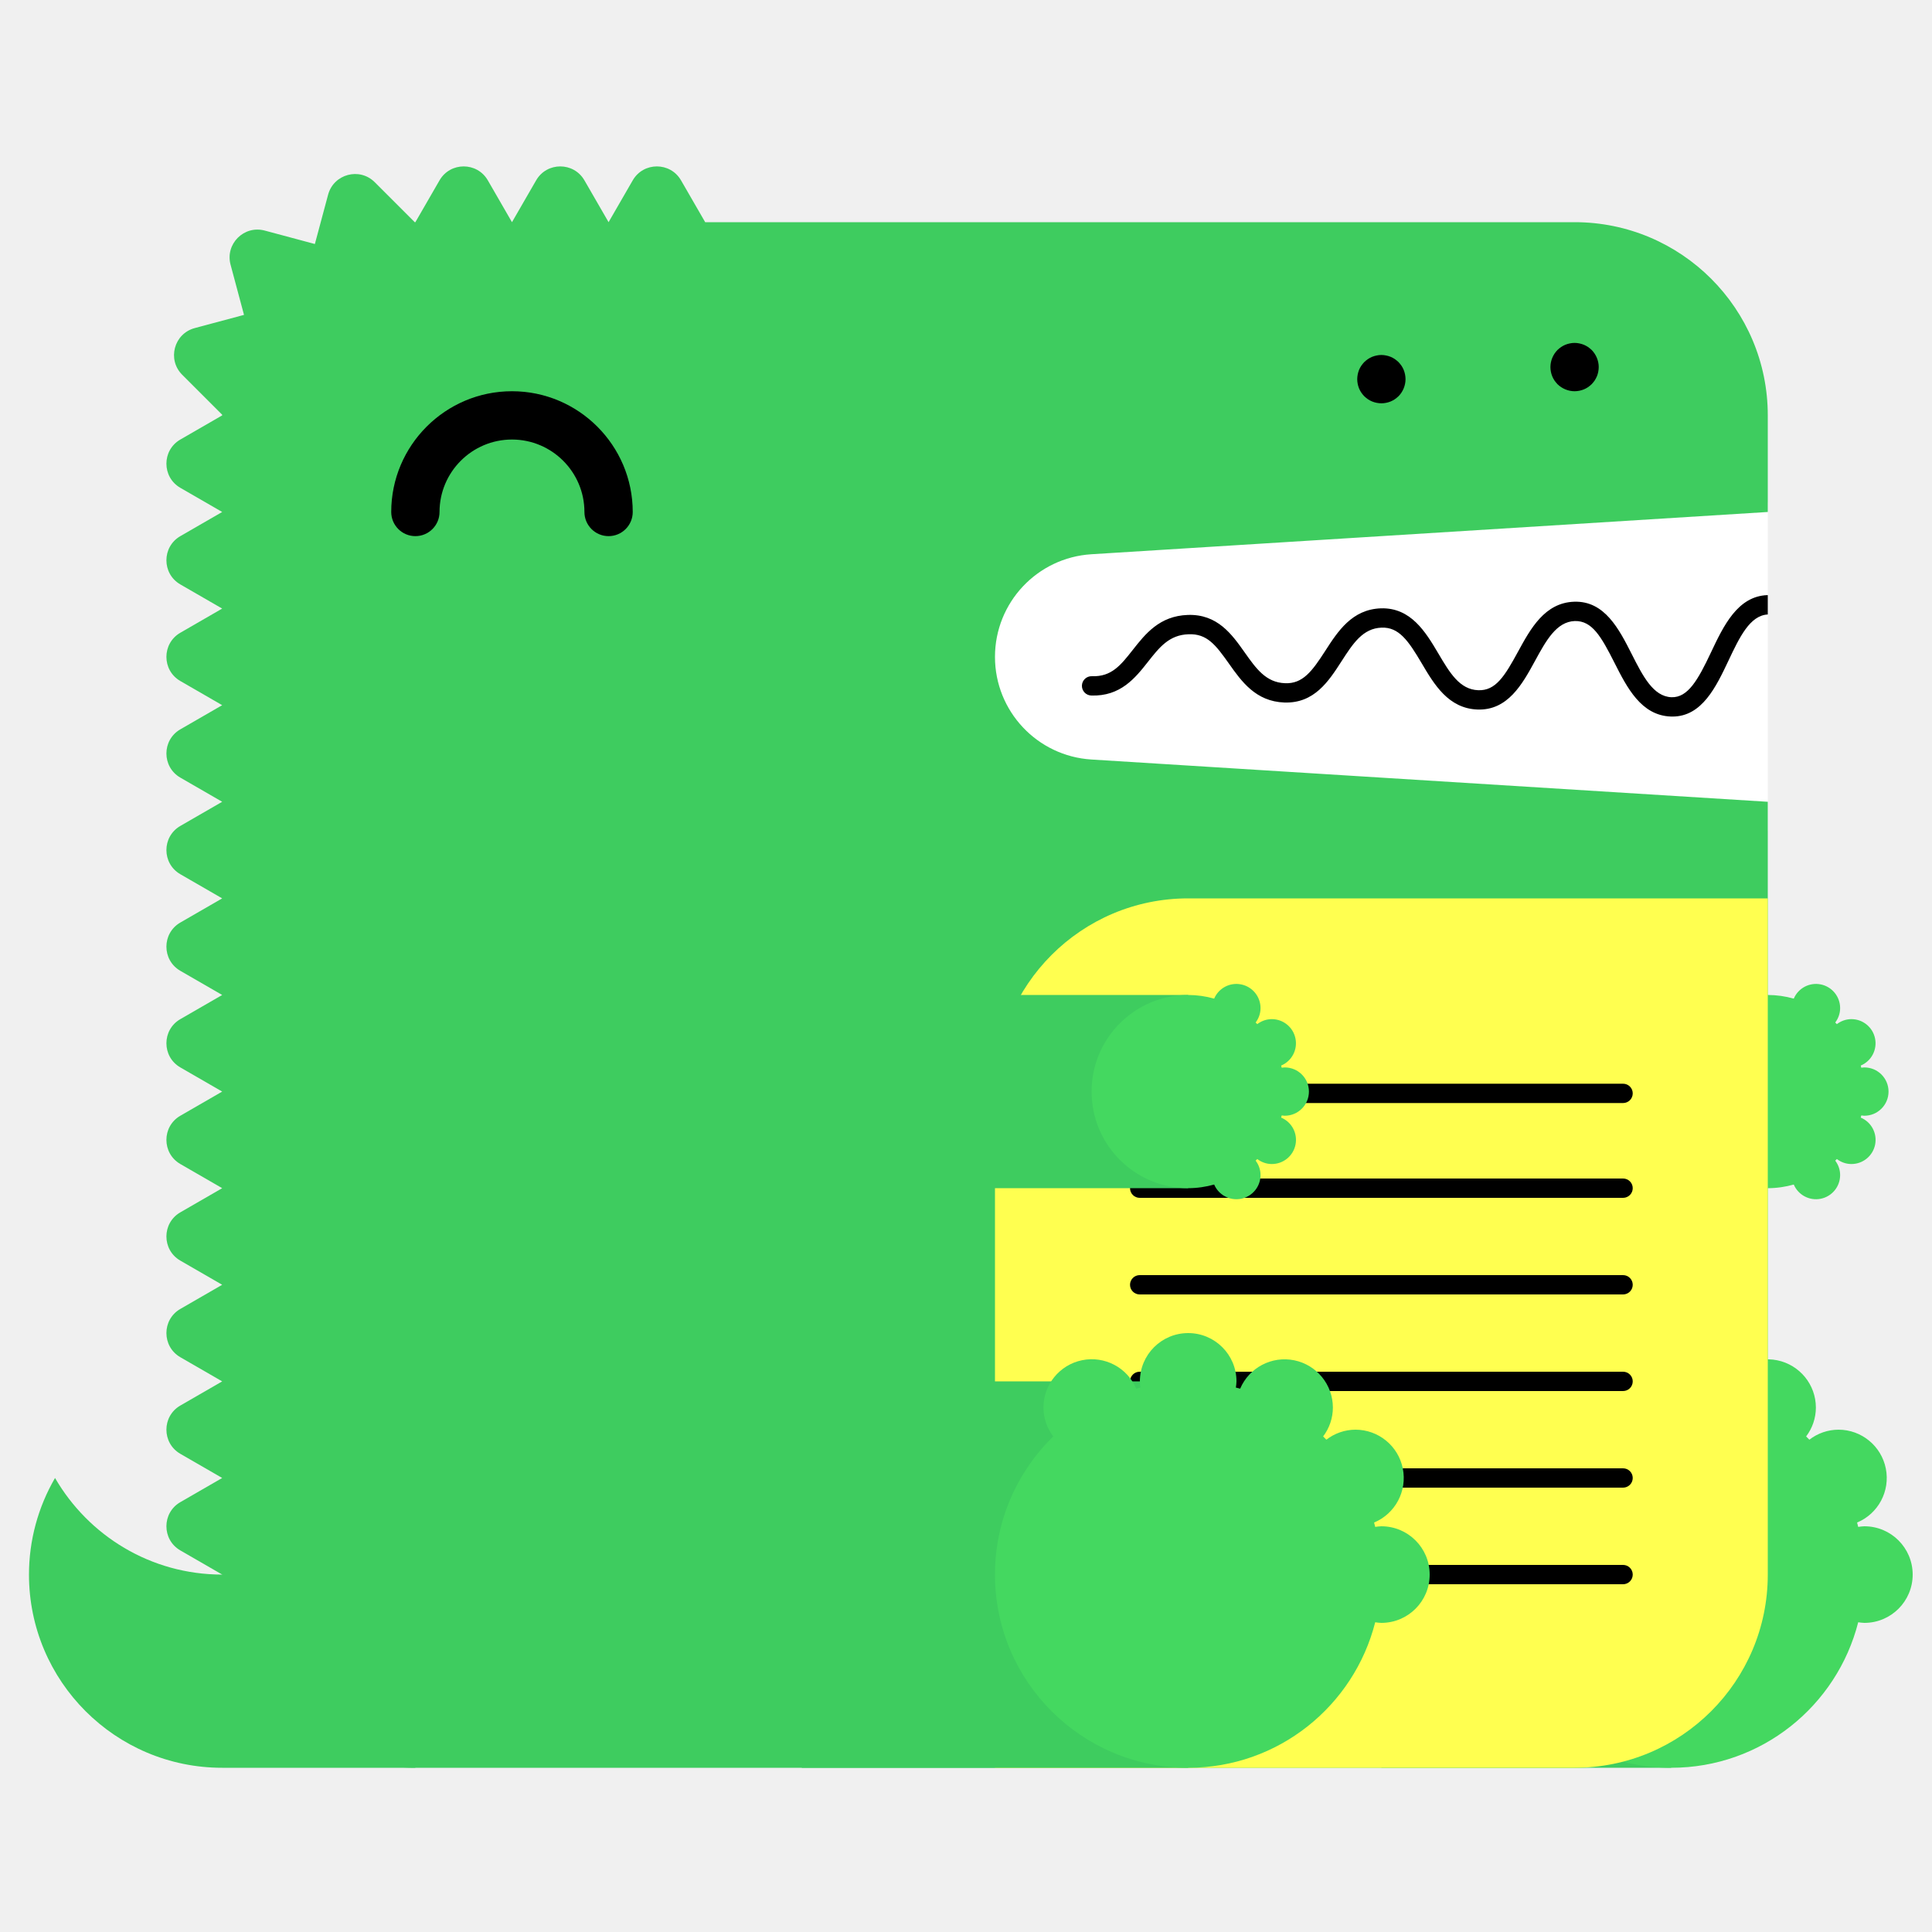
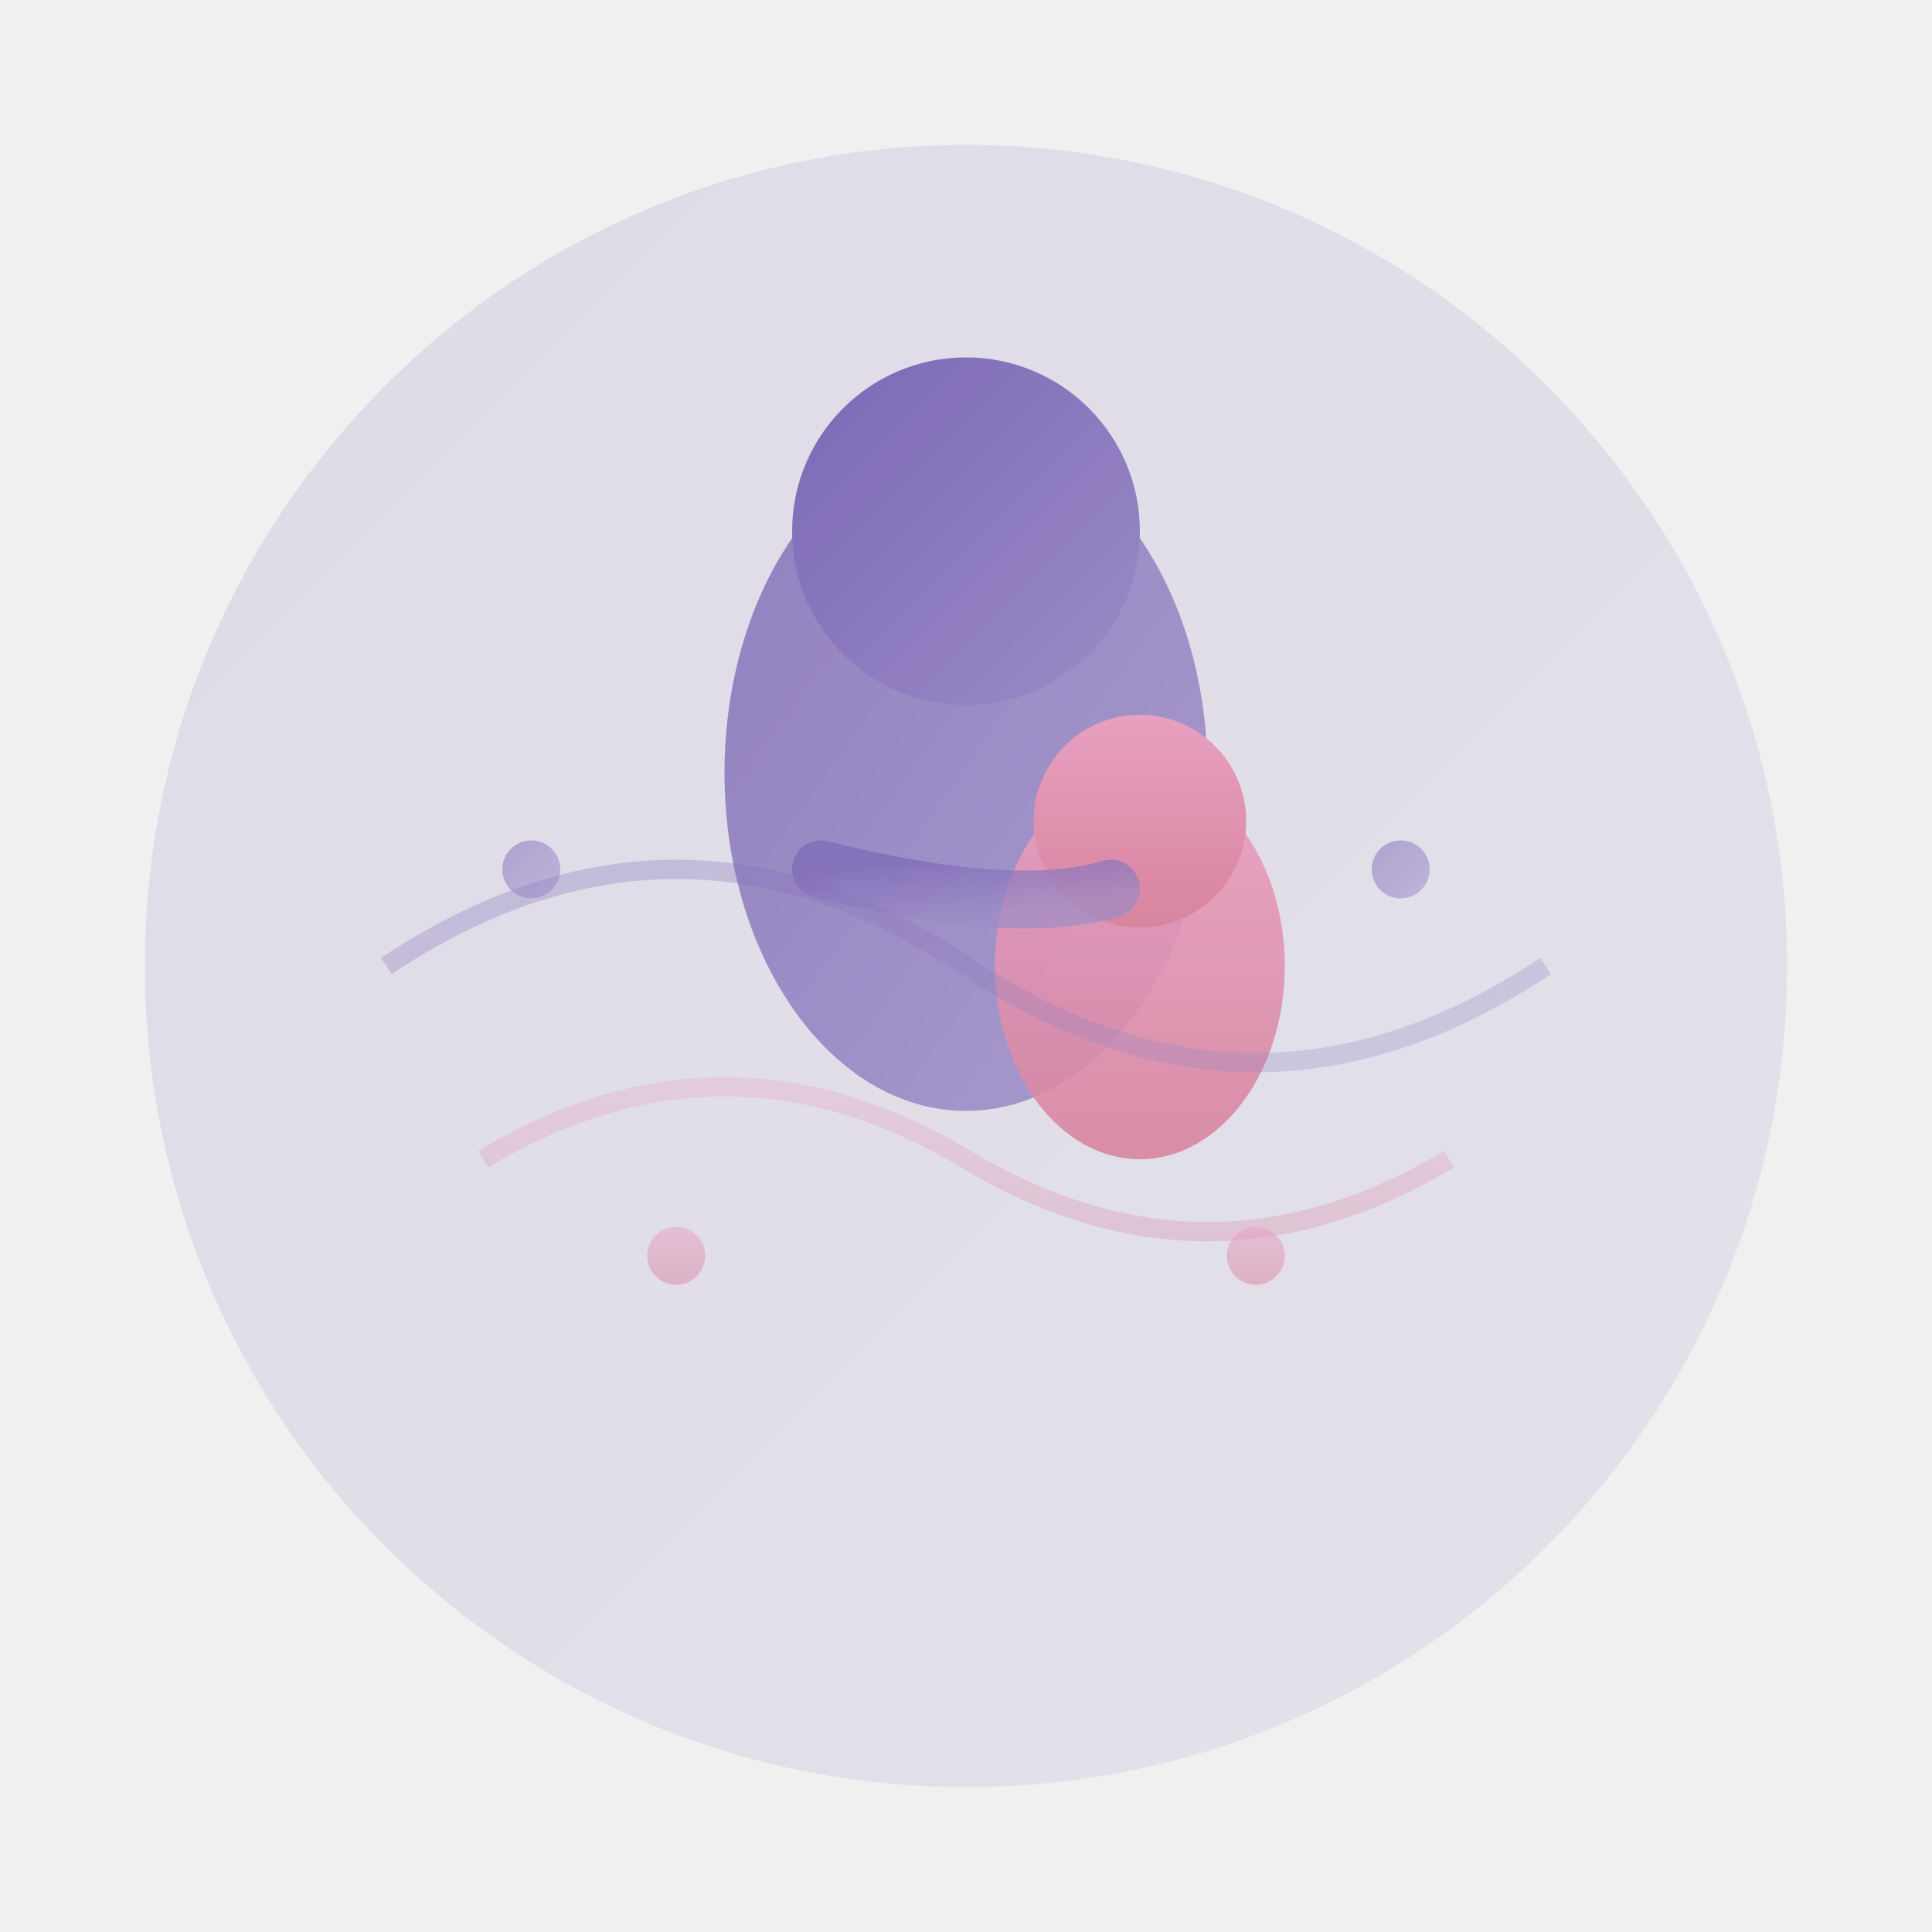
- <svg xmlns="http://www.w3.org/2000/svg" width="200" height="200" viewBox="0 0 200 200">
-   <g fill="none" fill-rule="evenodd">
-     <path fill="#FFF" d="M99 52h84v34H99z" />
-     <path d="M23 163c-7.398 0-13.843-4.027-17.303-10A19.886 19.886 0 0 0 3 163c0 11.046 8.954 20 20 20h20v-20H23z" fill="#3ECC5F" />
-     <path d="M112.98 57.376L183 53V43c0-11.046-8.954-20-20-20H73l-2.5-4.33c-1.112-1.925-3.889-1.925-5 0L63 23l-2.5-4.33c-1.111-1.925-3.889-1.925-5 0L53 23l-2.5-4.33c-1.111-1.925-3.889-1.925-5 0L43 23c-.022 0-.042.003-.065.003l-4.142-4.141c-1.57-1.571-4.252-.853-4.828 1.294l-1.369 5.104-5.192-1.392c-2.148-.575-4.111 1.389-3.535 3.536l1.39 5.193-5.102 1.367c-2.148.576-2.867 3.259-1.296 4.83l4.142 4.142c0 .021-.003.042-.003.064l-4.33 2.5c-1.925 1.111-1.925 3.889 0 5L23 53l-4.33 2.5c-1.925 1.111-1.925 3.889 0 5L23 63l-4.33 2.5c-1.925 1.111-1.925 3.889 0 5L23 73l-4.33 2.5c-1.925 1.111-1.925 3.889 0 5L23 83l-4.33 2.5c-1.925 1.111-1.925 3.889 0 5L23 93l-4.33 2.5c-1.925 1.111-1.925 3.889 0 5L23 103l-4.33 2.5c-1.925 1.111-1.925 3.889 0 5L23 113l-4.33 2.5c-1.925 1.111-1.925 3.889 0 5L23 123l-4.33 2.5c-1.925 1.111-1.925 3.889 0 5L23 133l-4.33 2.5c-1.925 1.111-1.925 3.889 0 5L23 143l-4.33 2.5c-1.925 1.111-1.925 3.889 0 5L23 153l-4.33 2.5c-1.925 1.111-1.925 3.889 0 5L23 163c0 11.046 8.954 20 20 20h120c11.046 0 20-8.954 20-20V83l-70.02-4.376A10.645 10.645 0 0 1 103 68c0-5.621 4.37-10.273 9.98-10.624" fill="#3ECC5F" />
-     <path fill="#3ECC5F" d="M143 183h30v-40h-30z" />
-     <path d="M193 158c-.219 0-.428.037-.639.064-.038-.15-.074-.301-.116-.451A5 5 0 0 0 190.32 148a4.96 4.96 0 0 0-3.016 1.036 26.531 26.531 0 0 0-.335-.336 4.955 4.955 0 0 0 1.011-2.987 5 5 0 0 0-9.599-1.959c-.148-.042-.297-.077-.445-.115.027-.211.064-.42.064-.639a5 5 0 0 0-5-5 5 5 0 0 0-5 5c0 .219.037.428.064.639-.148.038-.297.073-.445.115a4.998 4.998 0 0 0-9.599 1.959c0 1.125.384 2.151 1.011 2.987-3.717 3.632-6.031 8.693-6.031 14.3 0 11.046 8.954 20 20 20 9.339 0 17.16-6.41 19.361-15.064.211.027.42.064.639.064a5 5 0 0 0 5-5 5 5 0 0 0-5-5" fill="#44D860" />
-     <path fill="#3ECC5F" d="M153 123h30v-20h-30z" />
-     <path d="M193 115.5a2.5 2.5 0 1 0 0-5c-.109 0-.214.019-.319.032-.02-.075-.037-.15-.058-.225a2.501 2.501 0 0 0-.963-4.807c-.569 0-1.088.197-1.508.518a6.653 6.653 0 0 0-.168-.168c.314-.417.506-.931.506-1.494a2.5 2.5 0 0 0-4.8-.979A9.987 9.987 0 0 0 183 103c-5.522 0-10 4.478-10 10s4.478 10 10 10c.934 0 1.833-.138 2.69-.377a2.5 2.5 0 0 0 4.8-.979c0-.563-.192-1.077-.506-1.494.057-.055.113-.111.168-.168.42.321.939.518 1.508.518a2.5 2.5 0 0 0 .963-4.807c.021-.074.038-.15.058-.225.105.013.21.032.319.032" fill="#44D860" />
-     <path d="M63 55.5a2.5 2.5 0 0 1-2.5-2.5c0-4.136-3.364-7.5-7.5-7.5s-7.5 3.364-7.5 7.5a2.5 2.5 0 1 1-5 0c0-6.893 5.607-12.5 12.5-12.5S65.5 46.107 65.5 53a2.5 2.5 0 0 1-2.5 2.5" fill="#000" />
-     <path d="M103 183h60c11.046 0 20-8.954 20-20V93h-60c-11.046 0-20 8.954-20 20v70z" fill="#FFFF50" />
-     <path d="M168.02 124h-50.04a1 1 0 1 1 0-2h50.04a1 1 0 1 1 0 2m0 20h-50.04a1 1 0 1 1 0-2h50.04a1 1 0 1 1 0 2m0 20h-50.04a1 1 0 1 1 0-2h50.04a1 1 0 1 1 0 2m0-49.814h-50.04a1 1 0 1 1 0-2h50.04a1 1 0 1 1 0 2m0 19.814h-50.04a1 1 0 1 1 0-2h50.04a1 1 0 1 1 0 2m0 20h-50.04a1 1 0 1 1 0-2h50.04a1 1 0 1 1 0 2M183 61.611c-.012 0-.022-.006-.034-.005-3.09.105-4.552 3.196-5.842 5.923-1.346 2.85-2.387 4.703-4.093 4.647-1.889-.068-2.969-2.202-4.113-4.46-1.314-2.594-2.814-5.536-5.963-5.426-3.046.104-4.513 2.794-5.807 5.167-1.377 2.528-2.314 4.065-4.121 3.994-1.927-.07-2.951-1.805-4.136-3.813-1.321-2.236-2.848-4.75-5.936-4.664-2.994.103-4.465 2.385-5.763 4.4-1.373 2.13-2.335 3.428-4.165 3.351-1.973-.07-2.992-1.51-4.171-3.177-1.324-1.873-2.816-3.993-5.895-3.89-2.928.1-4.399 1.97-5.696 3.618-1.232 1.564-2.194 2.802-4.229 2.724a1 1 0 0 0-.072 2c3.017.101 4.545-1.8 5.872-3.487 1.177-1.496 2.193-2.787 4.193-2.855 1.926-.082 2.829 1.115 4.195 3.045 1.297 1.834 2.769 3.914 5.731 4.021 3.103.104 4.596-2.215 5.918-4.267 1.182-1.834 2.202-3.417 4.15-3.484 1.793-.067 2.769 1.35 4.145 3.681 1.297 2.197 2.766 4.686 5.787 4.796 3.125.108 4.634-2.62 5.949-5.035 1.139-2.088 2.214-4.06 4.119-4.126 1.793-.042 2.728 1.595 4.111 4.33 1.292 2.553 2.757 5.445 5.825 5.556l.169.003c3.064 0 4.518-3.075 5.805-5.794 1.139-2.41 2.217-4.68 4.067-4.773v-2z" fill="#000" />
-     <path fill="#3ECC5F" d="M83 183h40v-40H83z" />
-     <path d="M143 158c-.219 0-.428.037-.639.064-.038-.15-.074-.301-.116-.451A5 5 0 0 0 140.32 148a4.96 4.96 0 0 0-3.016 1.036 26.531 26.531 0 0 0-.335-.336 4.955 4.955 0 0 0 1.011-2.987 5 5 0 0 0-9.599-1.959c-.148-.042-.297-.077-.445-.115.027-.211.064-.42.064-.639a5 5 0 0 0-5-5 5 5 0 0 0-5 5c0 .219.037.428.064.639-.148.038-.297.073-.445.115a4.998 4.998 0 0 0-9.599 1.959c0 1.125.384 2.151 1.011 2.987-3.717 3.632-6.031 8.693-6.031 14.3 0 11.046 8.954 20 20 20 9.339 0 17.16-6.41 19.361-15.064.211.027.42.064.639.064a5 5 0 0 0 5-5 5 5 0 0 0-5-5" fill="#44D860" />
-     <path fill="#3ECC5F" d="M83 123h40v-20H83z" />
-     <path d="M133 115.5a2.5 2.5 0 1 0 0-5c-.109 0-.214.019-.319.032-.02-.075-.037-.15-.058-.225a2.501 2.501 0 0 0-.963-4.807c-.569 0-1.088.197-1.508.518a6.653 6.653 0 0 0-.168-.168c.314-.417.506-.931.506-1.494a2.5 2.5 0 0 0-4.8-.979A9.987 9.987 0 0 0 123 103c-5.522 0-10 4.478-10 10s4.478 10 10 10c.934 0 1.833-.138 2.69-.377a2.5 2.5 0 0 0 4.8-.979c0-.563-.192-1.077-.506-1.494.057-.055.113-.111.168-.168.42.321.939.518 1.508.518a2.5 2.5 0 0 0 .963-4.807c.021-.074.038-.15.058-.225.105.013.21.032.319.032" fill="#44D860" />
-     <path d="M143 41.75c-.16 0-.33-.02-.49-.05a2.52 2.52 0 0 1-.47-.14c-.15-.06-.29-.14-.431-.23-.13-.09-.259-.2-.38-.31-.109-.12-.219-.24-.309-.38s-.17-.28-.231-.43a2.619 2.619 0 0 1-.189-.96c0-.16.02-.33.05-.49.03-.16.08-.31.139-.47.061-.15.141-.29.231-.43.09-.13.2-.26.309-.38.121-.11.25-.22.38-.31.141-.09.281-.17.431-.23.149-.06.31-.11.47-.14.32-.07.65-.07.98 0 .159.03.32.08.47.14.149.06.29.14.43.23.13.09.259.2.38.31.11.12.22.25.31.38.09.14.17.28.23.43.06.16.11.31.14.47.029.16.05.33.05.49 0 .66-.271 1.31-.73 1.77-.121.11-.25.22-.38.31-.14.09-.281.17-.43.23a2.565 2.565 0 0 1-.96.19m20-1.25c-.66 0-1.3-.27-1.771-.73a3.802 3.802 0 0 1-.309-.38c-.09-.14-.17-.28-.231-.43a2.619 2.619 0 0 1-.189-.96c0-.66.27-1.3.729-1.77.121-.11.25-.22.38-.31.141-.09.281-.17.431-.23.149-.06.31-.11.47-.14.32-.07.66-.07.98 0 .159.03.32.08.47.14.149.06.29.14.43.23.13.09.259.2.38.31.459.47.73 1.11.73 1.77 0 .16-.021.33-.05.49-.03.16-.08.32-.14.47-.07.15-.14.29-.23.43-.09.13-.2.26-.31.38-.121.11-.25.22-.38.31-.14.09-.281.17-.43.23a2.565 2.565 0 0 1-.96.19" fill="#000" />
+ <svg xmlns="http://www.w3.org/2000/svg" viewBox="0 0 200 200" width="200" height="200">
+   <defs>
+     <linearGradient id="gradient" x1="0%" y1="0%" x2="100%" y2="100%">
+       <stop offset="0%" style="stop-color:#7B68B6;stop-opacity:1" />
+       <stop offset="100%" style="stop-color:#9B8BC6;stop-opacity:1" />
+     </linearGradient>
+     <linearGradient id="heartGradient" x1="0%" y1="0%" x2="0%" y2="100%">
+       <stop offset="0%" style="stop-color:#E8A0BF;stop-opacity:1" />
+       <stop offset="100%" style="stop-color:#D8849F;stop-opacity:1" />
+     </linearGradient>
+   </defs>
+   <circle cx="100" cy="100" r="85" fill="url(#gradient)" opacity="0.15" />
+   <g transform="translate(100, 100)">
+     <ellipse cx="0" cy="-20" rx="25" ry="35" fill="url(#gradient)" opacity="0.8" />
+     <circle cx="0" cy="-45" r="18" fill="url(#gradient)" />
+     <ellipse cx="18" cy="0" rx="15" ry="20" fill="url(#heartGradient)" opacity="0.9" />
+     <circle cx="18" cy="-15" r="11" fill="url(#heartGradient)" />
+     <path d="M -15,-10 Q 5,-5 15,-8" stroke="url(#gradient)" stroke-width="6" fill="none" stroke-linecap="round" opacity="0.7" />
  </g>
+   <path d="M 40,100 Q 70,80 100,100 T 160,100" stroke="url(#gradient)" stroke-width="2" fill="none" opacity="0.3" />
+   <path d="M 50,120 Q 75,105 100,120 T 150,120" stroke="url(#heartGradient)" stroke-width="2" fill="none" opacity="0.3" />
+   <circle cx="55" cy="90" r="3" fill="url(#gradient)" opacity="0.5" />
+   <circle cx="145" cy="90" r="3" fill="url(#gradient)" opacity="0.5" />
+   <circle cx="70" cy="130" r="3" fill="url(#heartGradient)" opacity="0.5" />
+   <circle cx="130" cy="130" r="3" fill="url(#heartGradient)" opacity="0.5" />
</svg>
